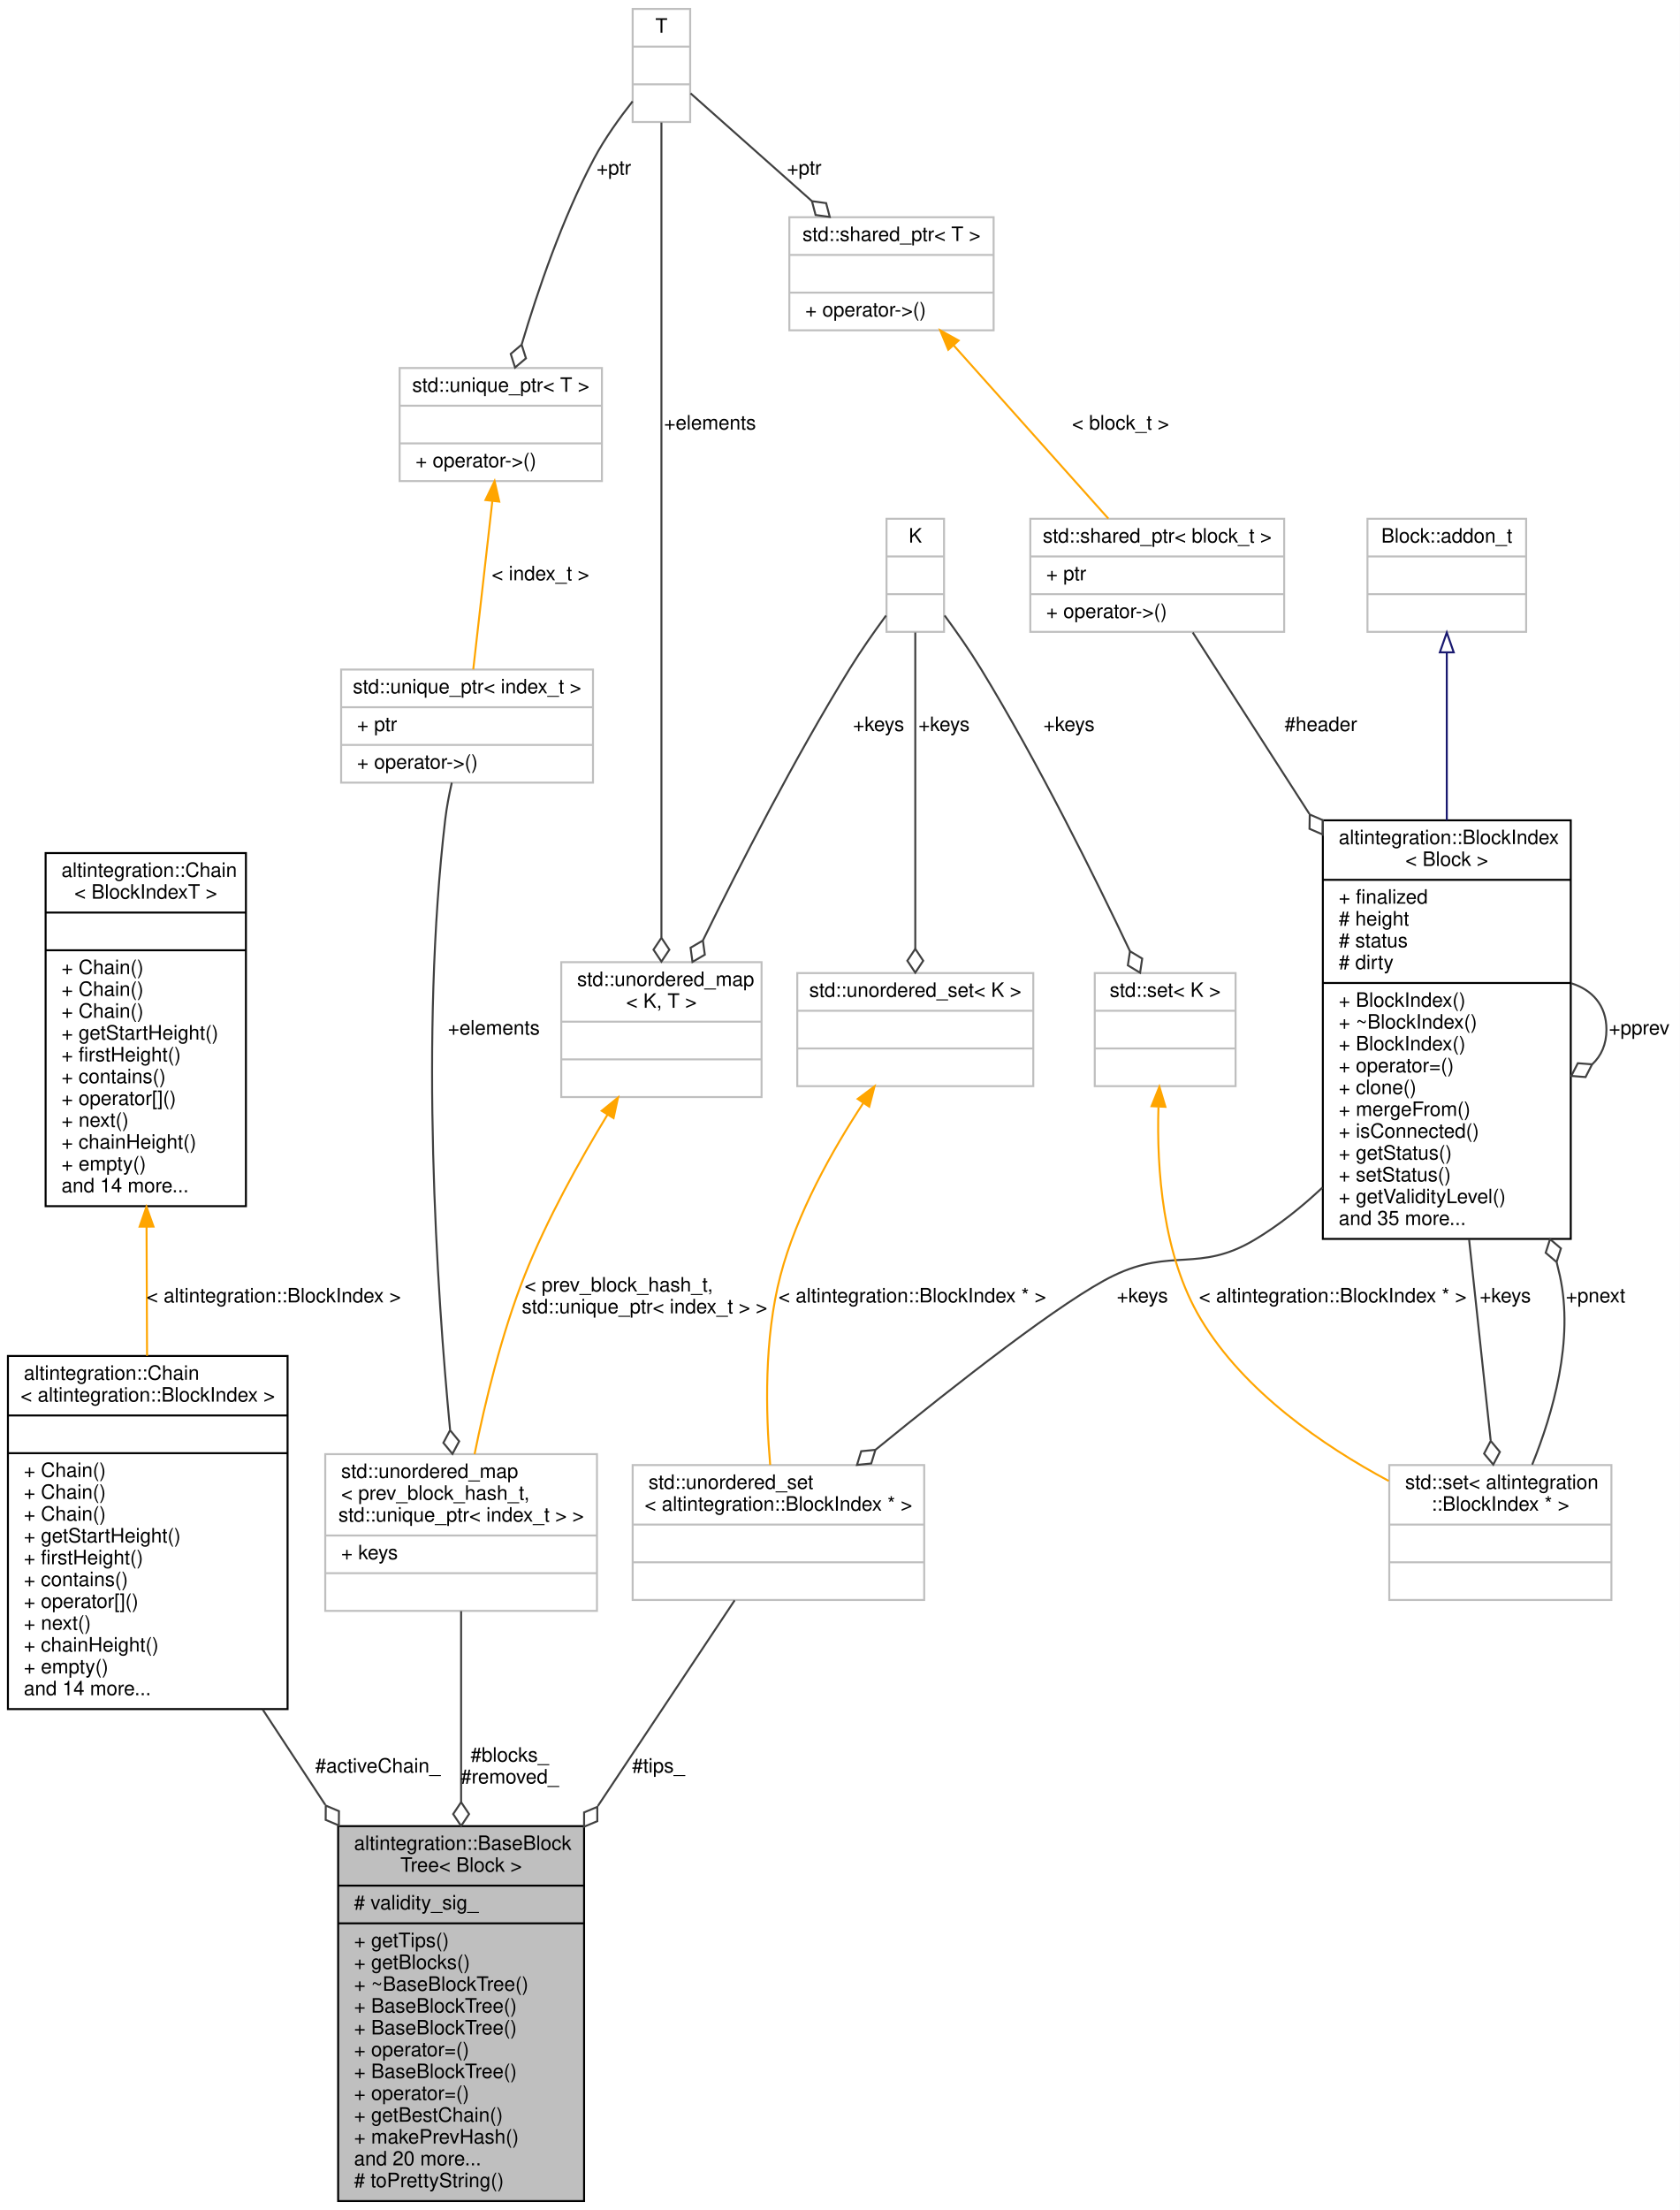
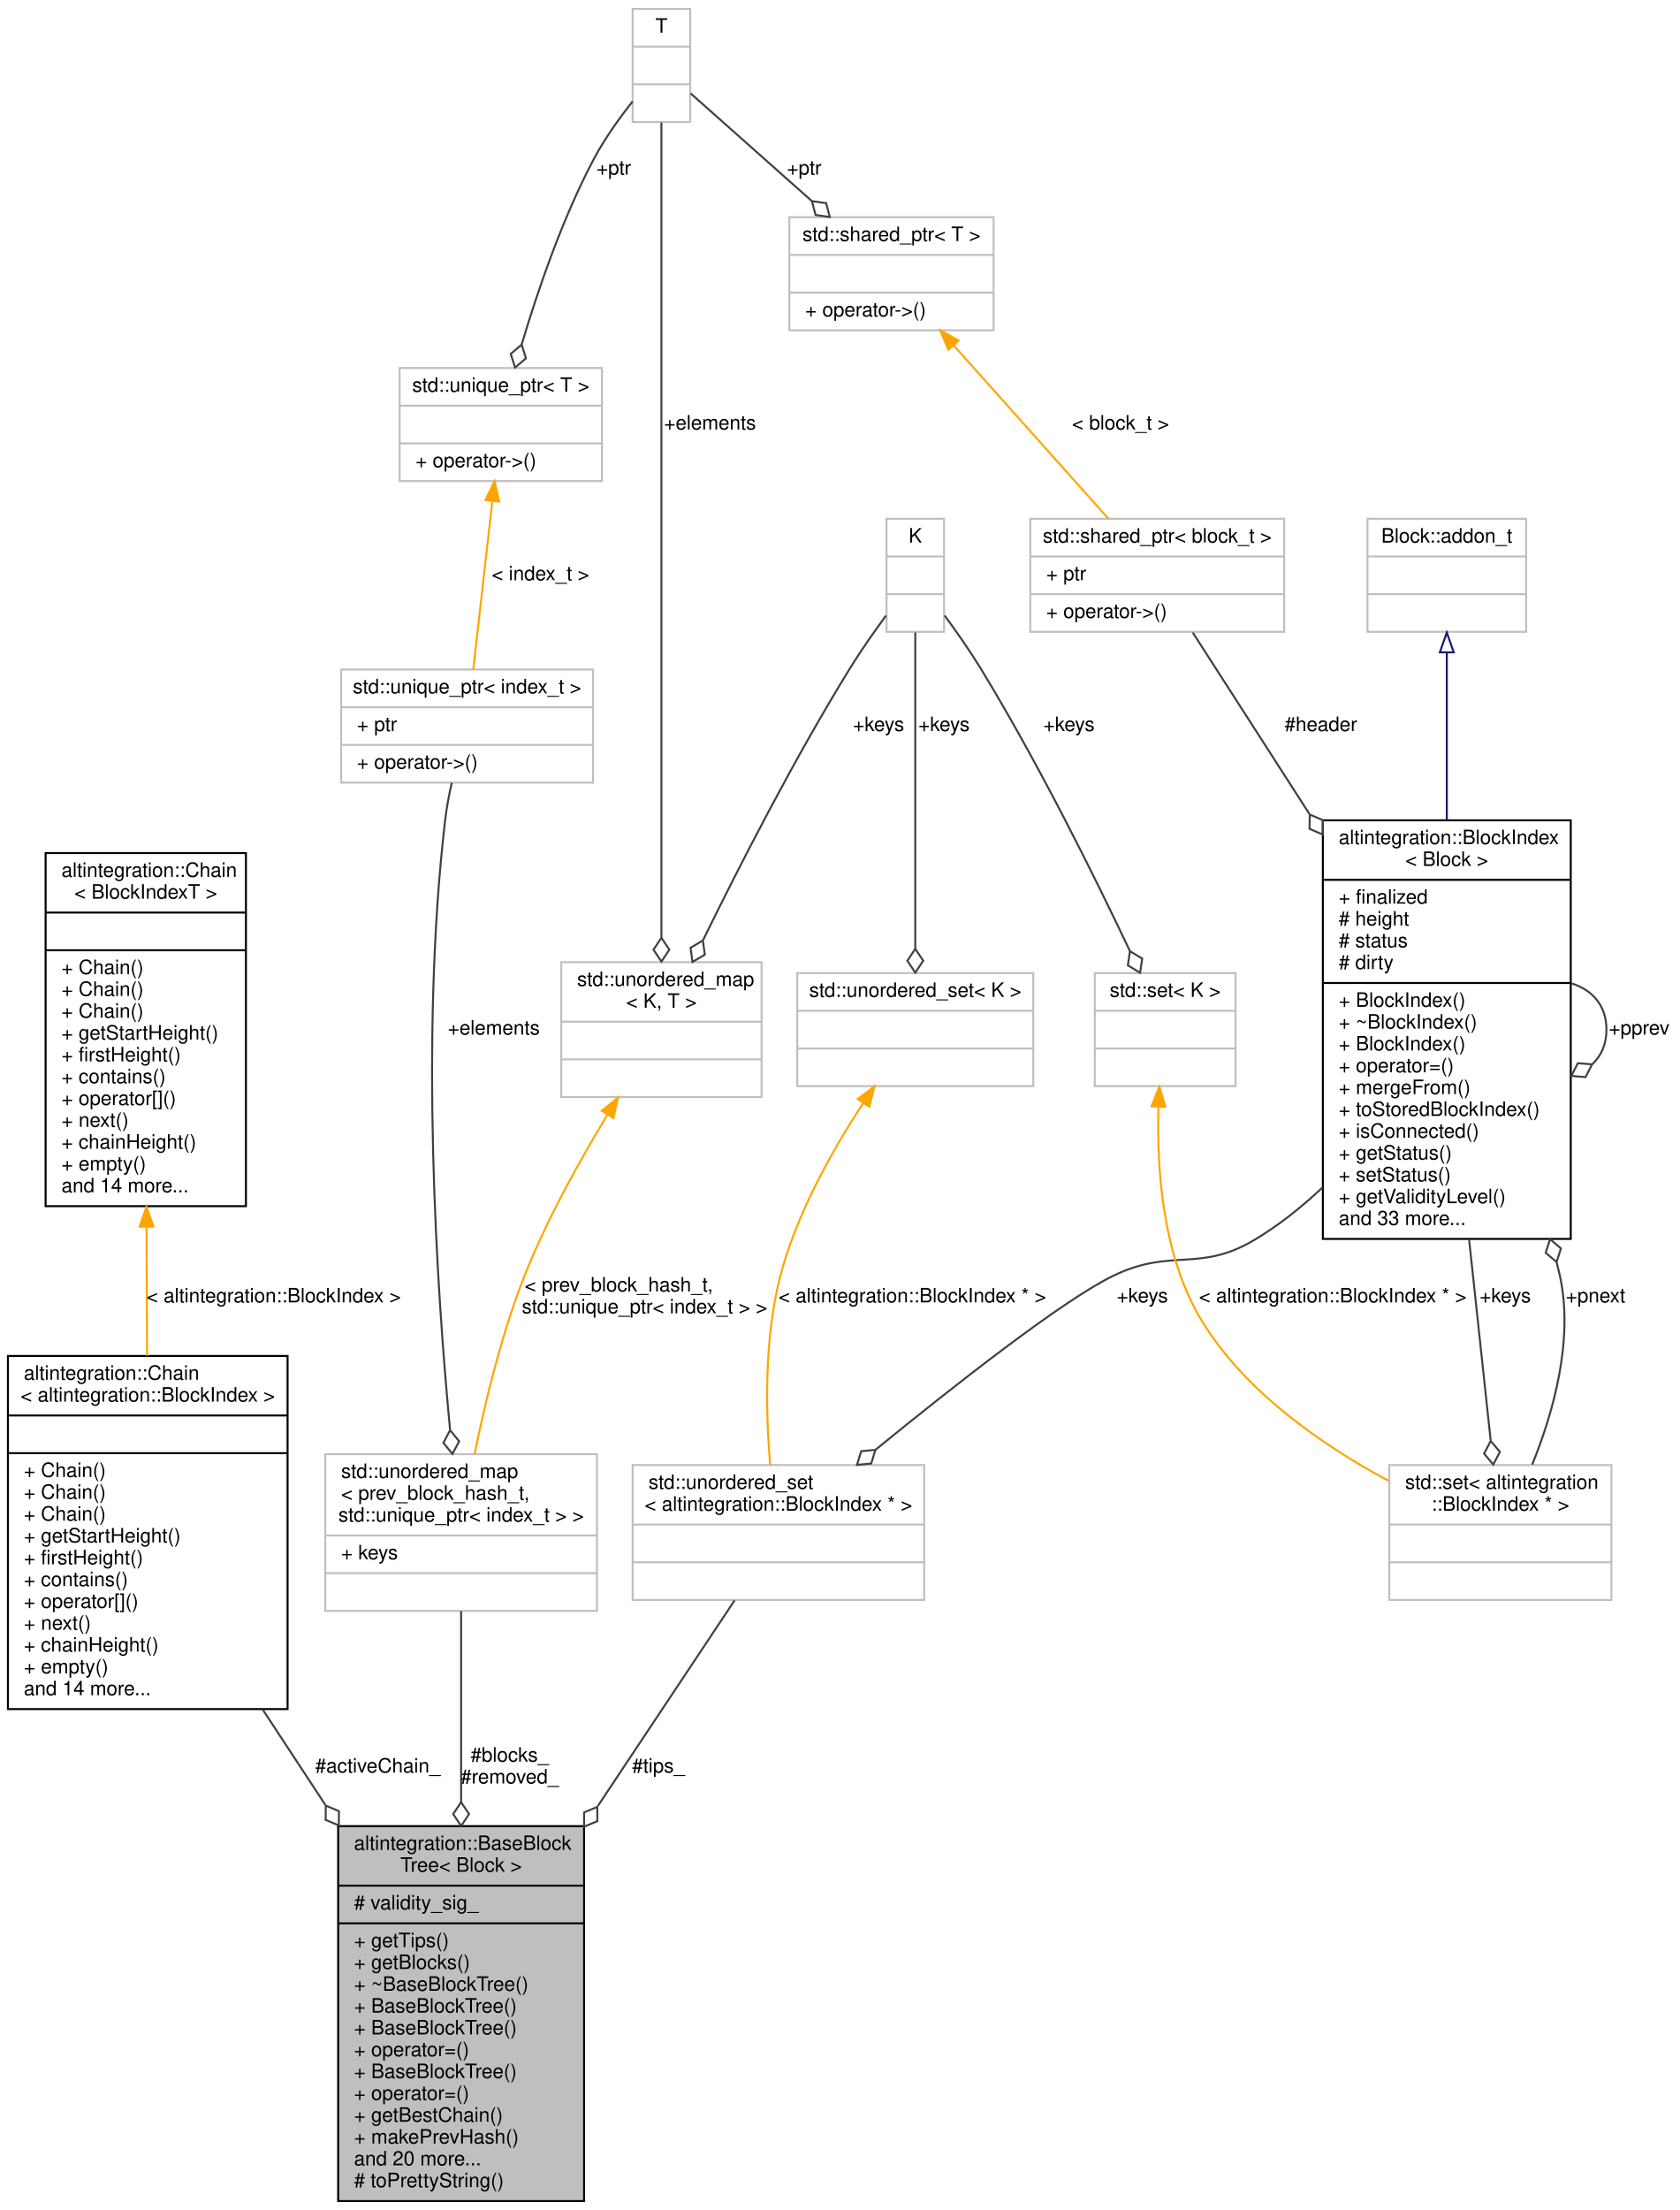
<svg xmlns="http://www.w3.org/2000/svg" xmlns:xlink="http://www.w3.org/1999/xlink" width="847pt" height="1114pt" viewBox="0.00 0.00 847.00 1114.00">
  <g id="graph0" class="graph" transform="scale(1 1) rotate(0) translate(4 1110)">
    <polygon fill="white" stroke="transparent" points="-4,4 -4,-1110 843,-1110 843,4 -4,4" />
    <g id="node1" class="node">
      <g id="a_node1">
        <a xlink:title="Base block tree that stores all blocks, maintains tree tips, maintains active chain.">
          <polygon fill="#bfbfbf" stroke="black" points="166.5,-0.5 166.5,-189.5 290.5,-189.5 290.5,-0.5 166.5,-0.5" />
          <text text-anchor="start" x="174.5" y="-177.5" font-family="Helvetica,sans-Serif" font-size="10.00">altintegration::BaseBlock</text>
          <text text-anchor="middle" x="228.5" y="-166.5" font-family="Helvetica,sans-Serif" font-size="10.00">Tree&lt; Block &gt;</text>
          <polyline fill="none" stroke="black" points="166.5,-159.5 290.5,-159.5 " />
          <text text-anchor="start" x="174.5" y="-147.5" font-family="Helvetica,sans-Serif" font-size="10.00"># validity_sig_</text>
          <polyline fill="none" stroke="black" points="166.5,-140.5 290.5,-140.5 " />
          <text text-anchor="start" x="174.5" y="-128.5" font-family="Helvetica,sans-Serif" font-size="10.00">+ getTips()</text>
          <text text-anchor="start" x="174.5" y="-117.5" font-family="Helvetica,sans-Serif" font-size="10.00">+ getBlocks()</text>
          <text text-anchor="start" x="174.5" y="-106.5" font-family="Helvetica,sans-Serif" font-size="10.00">+ ~BaseBlockTree()</text>
          <text text-anchor="start" x="174.5" y="-95.5" font-family="Helvetica,sans-Serif" font-size="10.00">+ BaseBlockTree()</text>
          <text text-anchor="start" x="174.5" y="-84.5" font-family="Helvetica,sans-Serif" font-size="10.00">+ BaseBlockTree()</text>
          <text text-anchor="start" x="174.5" y="-73.5" font-family="Helvetica,sans-Serif" font-size="10.00">+ operator=()</text>
          <text text-anchor="start" x="174.5" y="-62.5" font-family="Helvetica,sans-Serif" font-size="10.00">+ BaseBlockTree()</text>
          <text text-anchor="start" x="174.5" y="-51.5" font-family="Helvetica,sans-Serif" font-size="10.00">+ operator=()</text>
          <text text-anchor="start" x="174.5" y="-40.5" font-family="Helvetica,sans-Serif" font-size="10.00">+ getBestChain()</text>
          <text text-anchor="start" x="174.5" y="-29.5" font-family="Helvetica,sans-Serif" font-size="10.00">+ makePrevHash()</text>
          <text text-anchor="start" x="174.5" y="-18.5" font-family="Helvetica,sans-Serif" font-size="10.00">and 20 more...</text>
          <text text-anchor="start" x="174.5" y="-7.5" font-family="Helvetica,sans-Serif" font-size="10.00"># toPrettyString()</text>
        </a>
      </g>
    </g>
    <g id="node2" class="node">
      <g id="a_node2">
        <a xlink:href="structaltintegration_1_1Chain.html" target="_top" xlink:title=" ">
          <polygon fill="white" stroke="black" points="0,-248.5 0,-426.5 141,-426.5 141,-248.5 0,-248.5" />
          <text text-anchor="start" x="8" y="-414.5" font-family="Helvetica,sans-Serif" font-size="10.00">altintegration::Chain</text>
          <text text-anchor="middle" x="70.5" y="-403.5" font-family="Helvetica,sans-Serif" font-size="10.00">&lt; altintegration::BlockIndex &gt;</text>
          <polyline fill="none" stroke="black" points="0,-396.5 141,-396.5 " />
          <text text-anchor="middle" x="70.5" y="-384.5" font-family="Helvetica,sans-Serif" font-size="10.00"> </text>
          <polyline fill="none" stroke="black" points="0,-377.5 141,-377.5 " />
          <text text-anchor="start" x="8" y="-365.5" font-family="Helvetica,sans-Serif" font-size="10.00">+ Chain()</text>
          <text text-anchor="start" x="8" y="-354.5" font-family="Helvetica,sans-Serif" font-size="10.00">+ Chain()</text>
          <text text-anchor="start" x="8" y="-343.5" font-family="Helvetica,sans-Serif" font-size="10.00">+ Chain()</text>
          <text text-anchor="start" x="8" y="-332.5" font-family="Helvetica,sans-Serif" font-size="10.00">+ getStartHeight()</text>
          <text text-anchor="start" x="8" y="-321.5" font-family="Helvetica,sans-Serif" font-size="10.00">+ firstHeight()</text>
          <text text-anchor="start" x="8" y="-310.5" font-family="Helvetica,sans-Serif" font-size="10.00">+ contains()</text>
          <text text-anchor="start" x="8" y="-299.5" font-family="Helvetica,sans-Serif" font-size="10.00">+ operator[]()</text>
          <text text-anchor="start" x="8" y="-288.5" font-family="Helvetica,sans-Serif" font-size="10.00">+ next()</text>
          <text text-anchor="start" x="8" y="-277.5" font-family="Helvetica,sans-Serif" font-size="10.00">+ chainHeight()</text>
          <text text-anchor="start" x="8" y="-266.5" font-family="Helvetica,sans-Serif" font-size="10.00">+ empty()</text>
          <text text-anchor="start" x="8" y="-255.5" font-family="Helvetica,sans-Serif" font-size="10.00">and 14 more...</text>
        </a>
      </g>
    </g>
    <g id="edge1" class="edge">
      <path fill="none" stroke="#404040" d="M128.44,-248.31C138.7,-232.7 149.47,-216.3 159.98,-200.29" />
      <polygon fill="none" stroke="#404040" points="160.26,-199.87 160.21,-192.66 166.85,-189.84 166.9,-197.05 160.26,-199.87" />
      <text text-anchor="middle" x="186.5" y="-216.5" font-family="Helvetica,sans-Serif" font-size="10.00"> #activeChain_</text>
    </g>
    <g id="node3" class="node">
      <g id="a_node3">
        <a xlink:href="structaltintegration_1_1Chain.html" target="_top" xlink:title="Fully in-memory chain representation.">
          <polygon fill="white" stroke="black" points="19,-502 19,-680 120,-680 120,-502 19,-502" />
          <text text-anchor="start" x="27" y="-668" font-family="Helvetica,sans-Serif" font-size="10.00">altintegration::Chain</text>
          <text text-anchor="middle" x="69.5" y="-657" font-family="Helvetica,sans-Serif" font-size="10.00">&lt; BlockIndexT &gt;</text>
          <polyline fill="none" stroke="black" points="19,-650 120,-650 " />
          <text text-anchor="middle" x="69.5" y="-638" font-family="Helvetica,sans-Serif" font-size="10.00"> </text>
          <polyline fill="none" stroke="black" points="19,-631 120,-631 " />
          <text text-anchor="start" x="27" y="-619" font-family="Helvetica,sans-Serif" font-size="10.00">+ Chain()</text>
          <text text-anchor="start" x="27" y="-608" font-family="Helvetica,sans-Serif" font-size="10.00">+ Chain()</text>
          <text text-anchor="start" x="27" y="-597" font-family="Helvetica,sans-Serif" font-size="10.00">+ Chain()</text>
          <text text-anchor="start" x="27" y="-586" font-family="Helvetica,sans-Serif" font-size="10.00">+ getStartHeight()</text>
          <text text-anchor="start" x="27" y="-575" font-family="Helvetica,sans-Serif" font-size="10.00">+ firstHeight()</text>
          <text text-anchor="start" x="27" y="-564" font-family="Helvetica,sans-Serif" font-size="10.00">+ contains()</text>
          <text text-anchor="start" x="27" y="-553" font-family="Helvetica,sans-Serif" font-size="10.00">+ operator[]()</text>
          <text text-anchor="start" x="27" y="-542" font-family="Helvetica,sans-Serif" font-size="10.00">+ next()</text>
          <text text-anchor="start" x="27" y="-531" font-family="Helvetica,sans-Serif" font-size="10.00">+ chainHeight()</text>
          <text text-anchor="start" x="27" y="-520" font-family="Helvetica,sans-Serif" font-size="10.00">+ empty()</text>
          <text text-anchor="start" x="27" y="-509" font-family="Helvetica,sans-Serif" font-size="10.00">and 14 more...</text>
        </a>
      </g>
    </g>
    <g id="edge2" class="edge">
      <path fill="none" stroke="orange" d="M69.89,-491.59C69.98,-470.16 70.07,-447.61 70.15,-426.6" />
      <polygon fill="orange" stroke="orange" points="66.39,-491.67 69.85,-501.68 73.39,-491.7 66.39,-491.67" />
      <text text-anchor="middle" x="134" y="-453.5" font-family="Helvetica,sans-Serif" font-size="10.00"> &lt; altintegration::BlockIndex &gt;</text>
    </g>
    <g id="node4" class="node">
      <g id="a_node4">
        <a xlink:title=" ">
          <polygon fill="white" stroke="#bfbfbf" points="160,-298 160,-377 297,-377 297,-298 160,-298" />
          <text text-anchor="start" x="168" y="-365" font-family="Helvetica,sans-Serif" font-size="10.00">std::unordered_map</text>
          <text text-anchor="start" x="168" y="-354" font-family="Helvetica,sans-Serif" font-size="10.00">&lt; prev_block_hash_t,</text>
          <text text-anchor="middle" x="228.5" y="-343" font-family="Helvetica,sans-Serif" font-size="10.00"> std::unique_ptr&lt; index_t &gt; &gt;</text>
          <polyline fill="none" stroke="#bfbfbf" points="160,-336 297,-336 " />
          <text text-anchor="start" x="168" y="-324" font-family="Helvetica,sans-Serif" font-size="10.00">+ keys</text>
          <polyline fill="none" stroke="#bfbfbf" points="160,-317 297,-317 " />
          <text text-anchor="middle" x="228.5" y="-305" font-family="Helvetica,sans-Serif" font-size="10.00"> </text>
        </a>
      </g>
    </g>
    <g id="edge3" class="edge">
      <path fill="none" stroke="#404040" d="M228.5,-297.86C228.5,-271.73 228.5,-235.86 228.5,-201.61" />
      <polygon fill="none" stroke="#404040" points="228.5,-201.58 224.5,-195.58 228.5,-189.58 232.5,-195.58 228.5,-201.58" />
      <text text-anchor="middle" x="253" y="-222" font-family="Helvetica,sans-Serif" font-size="10.00"> #blocks_</text>
      <text text-anchor="middle" x="253" y="-211" font-family="Helvetica,sans-Serif" font-size="10.00">#removed_</text>
    </g>
    <g id="node5" class="node">
      <g id="a_node5">
        <a xlink:title=" ">
          <polygon fill="white" stroke="#bfbfbf" points="168,-715.5 168,-772.5 295,-772.5 295,-715.5 168,-715.5" />
          <text text-anchor="middle" x="231.5" y="-760.5" font-family="Helvetica,sans-Serif" font-size="10.00">std::unique_ptr&lt; index_t &gt;</text>
          <polyline fill="none" stroke="#bfbfbf" points="168,-753.5 295,-753.5 " />
          <text text-anchor="start" x="176" y="-741.5" font-family="Helvetica,sans-Serif" font-size="10.00">+ ptr</text>
          <polyline fill="none" stroke="#bfbfbf" points="168,-734.5 295,-734.5 " />
          <text text-anchor="start" x="176" y="-722.5" font-family="Helvetica,sans-Serif" font-size="10.00">+ operator-&gt;()</text>
        </a>
      </g>
    </g>
    <g id="edge4" class="edge">
      <path fill="none" stroke="#404040" d="M223.8,-715.46C222.43,-709.42 221.21,-703.03 220.5,-697 207.65,-588.01 216.29,-459.14 222.92,-389.44" />
      <polygon fill="none" stroke="#404040" points="222.95,-389.07 219.56,-382.71 224.13,-377.13 227.52,-383.49 222.95,-389.07" />
      <text text-anchor="middle" x="245" y="-588.5" font-family="Helvetica,sans-Serif" font-size="10.00"> +elements</text>
    </g>
    <g id="node6" class="node">
      <g id="a_node6">
        <a xlink:title=" ">
          <polygon fill="white" stroke="#bfbfbf" points="197.5,-867.5 197.5,-924.5 299.5,-924.5 299.5,-867.5 197.5,-867.5" />
          <text text-anchor="middle" x="248.5" y="-912.5" font-family="Helvetica,sans-Serif" font-size="10.00">std::unique_ptr&lt; T &gt;</text>
          <polyline fill="none" stroke="#bfbfbf" points="197.5,-905.5 299.5,-905.5 " />
          <text text-anchor="middle" x="248.5" y="-893.5" font-family="Helvetica,sans-Serif" font-size="10.00"> </text>
          <polyline fill="none" stroke="#bfbfbf" points="197.5,-886.5 299.5,-886.5 " />
          <text text-anchor="start" x="205.5" y="-874.5" font-family="Helvetica,sans-Serif" font-size="10.00">+ operator-&gt;()</text>
        </a>
      </g>
    </g>
    <g id="edge5" class="edge">
      <path fill="none" stroke="orange" d="M244.25,-857.47C241.26,-831.11 237.33,-796.43 234.63,-772.59" />
      <polygon fill="orange" stroke="orange" points="240.78,-857.95 245.38,-867.49 247.73,-857.16 240.78,-857.95" />
      <text text-anchor="middle" x="268.5" y="-817.5" font-family="Helvetica,sans-Serif" font-size="10.00"> &lt; index_t &gt;</text>
    </g>
    <g id="node7" class="node">
      <g id="a_node7">
        <a xlink:title=" ">
          <polygon fill="white" stroke="#bfbfbf" points="315,-1048.5 315,-1105.5 344,-1105.5 344,-1048.5 315,-1048.5" />
          <text text-anchor="middle" x="329.5" y="-1093.5" font-family="Helvetica,sans-Serif" font-size="10.00">T</text>
          <polyline fill="none" stroke="#bfbfbf" points="315,-1086.5 344,-1086.5 " />
          <text text-anchor="middle" x="329.5" y="-1074.5" font-family="Helvetica,sans-Serif" font-size="10.00"> </text>
          <polyline fill="none" stroke="#bfbfbf" points="315,-1067.5 344,-1067.5 " />
          <text text-anchor="middle" x="329.5" y="-1055.5" font-family="Helvetica,sans-Serif" font-size="10.00"> </text>
        </a>
      </g>
    </g>
    <g id="edge6" class="edge">
      <path fill="none" stroke="#404040" d="M314.96,-1058.9C308.39,-1050.57 300.9,-1040.17 295.5,-1030 279.62,-1000.08 267.18,-963.67 259.09,-936.51" />
      <polygon fill="none" stroke="#404040" points="259.02,-936.27 253.52,-931.62 255.69,-924.74 261.2,-929.39 259.02,-936.27" />
      <text text-anchor="middle" x="305.5" y="-1022" font-family="Helvetica,sans-Serif" font-size="10.00"> +ptr</text>
    </g>
    <g id="node8" class="node">
      <g id="a_node8">
        <a xlink:title=" ">
          <polygon fill="white" stroke="#bfbfbf" points="279,-557 279,-625 380,-625 380,-557 279,-557" />
          <text text-anchor="start" x="287" y="-613" font-family="Helvetica,sans-Serif" font-size="10.00">std::unordered_map</text>
          <text text-anchor="middle" x="329.5" y="-602" font-family="Helvetica,sans-Serif" font-size="10.00">&lt; K, T &gt;</text>
          <polyline fill="none" stroke="#bfbfbf" points="279,-595 380,-595 " />
          <text text-anchor="middle" x="329.5" y="-583" font-family="Helvetica,sans-Serif" font-size="10.00"> </text>
          <polyline fill="none" stroke="#bfbfbf" points="279,-576 380,-576 " />
          <text text-anchor="middle" x="329.5" y="-564" font-family="Helvetica,sans-Serif" font-size="10.00"> </text>
        </a>
      </g>
    </g>
    <g id="edge9" class="edge">
      <path fill="none" stroke="#404040" d="M329.5,-1048.24C329.5,-968.19 329.5,-736.33 329.5,-637.5" />
      <polygon fill="none" stroke="#404040" points="329.5,-637.29 325.5,-631.29 329.5,-625.29 333.5,-631.29 329.5,-637.29" />
      <text text-anchor="middle" x="354" y="-893.5" font-family="Helvetica,sans-Serif" font-size="10.00"> +elements</text>
    </g>
    <g id="node14" class="node">
      <g id="a_node14">
        <a xlink:title=" ">
          <polygon fill="white" stroke="#bfbfbf" points="394,-943.5 394,-1000.5 497,-1000.5 497,-943.5 394,-943.5" />
          <text text-anchor="middle" x="445.5" y="-988.5" font-family="Helvetica,sans-Serif" font-size="10.00">std::shared_ptr&lt; T &gt;</text>
          <polyline fill="none" stroke="#bfbfbf" points="394,-981.5 497,-981.5 " />
          <text text-anchor="middle" x="445.5" y="-969.5" font-family="Helvetica,sans-Serif" font-size="10.00"> </text>
          <polyline fill="none" stroke="#bfbfbf" points="394,-962.5 497,-962.5 " />
          <text text-anchor="start" x="402" y="-950.5" font-family="Helvetica,sans-Serif" font-size="10.00">+ operator-&gt;()</text>
        </a>
      </g>
    </g>
    <g id="edge15" class="edge">
      <path fill="none" stroke="#404040" d="M344.19,-1062.95C359.49,-1049.37 384.12,-1027.51 405.26,-1008.73" />
      <polygon fill="none" stroke="#404040" points="405.4,-1008.6 407.23,-1001.63 414.38,-1000.64 412.55,-1007.61 405.4,-1008.6" />
      <text text-anchor="middle" x="401.5" y="-1022" font-family="Helvetica,sans-Serif" font-size="10.00"> +ptr</text>
    </g>
    <g id="edge7" class="edge">
      <path fill="none" stroke="orange" d="M302.36,-548.21C288.27,-525.03 271.71,-495.25 260.5,-467 248.89,-437.72 240.54,-402.98 235.29,-377.01" />
      <polygon fill="orange" stroke="orange" points="299.4,-550.07 307.62,-556.75 305.36,-546.4 299.4,-550.07" />
      <text text-anchor="start" x="260.5" y="-459" font-family="Helvetica,sans-Serif" font-size="10.00"> &lt; prev_block_hash_t,</text>
      <text text-anchor="middle" x="321" y="-448" font-family="Helvetica,sans-Serif" font-size="10.00"> std::unique_ptr&lt; index_t &gt; &gt;</text>
    </g>
    <g id="node9" class="node">
      <g id="a_node9">
        <a xlink:title=" ">
          <polygon fill="white" stroke="#bfbfbf" points="443,-791.5 443,-848.5 472,-848.5 472,-791.5 443,-791.5" />
          <text text-anchor="middle" x="457.5" y="-836.5" font-family="Helvetica,sans-Serif" font-size="10.00">K</text>
          <polyline fill="none" stroke="#bfbfbf" points="443,-829.5 472,-829.5 " />
          <text text-anchor="middle" x="457.5" y="-817.5" font-family="Helvetica,sans-Serif" font-size="10.00"> </text>
          <polyline fill="none" stroke="#bfbfbf" points="443,-810.5 472,-810.5 " />
          <text text-anchor="middle" x="457.5" y="-798.5" font-family="Helvetica,sans-Serif" font-size="10.00"> </text>
        </a>
      </g>
    </g>
    <g id="edge8" class="edge">
      <path fill="none" stroke="#404040" d="M442.75,-799.71C436.82,-791.63 430.07,-782.03 424.5,-773 396.55,-727.7 368.74,-673.35 350.5,-636.11" />
      <polygon fill="none" stroke="#404040" points="350.41,-635.92 344.19,-632.27 345.16,-625.13 351.38,-628.77 350.41,-635.92" />
      <text text-anchor="middle" x="439" y="-741.5" font-family="Helvetica,sans-Serif" font-size="10.00"> +keys</text>
    </g>
    <g id="node16" class="node">
      <g id="a_node16">
        <a xlink:title=" ">
          <polygon fill="white" stroke="#bfbfbf" points="548,-562.5 548,-619.5 619,-619.5 619,-562.5 548,-562.5" />
          <text text-anchor="middle" x="583.5" y="-607.5" font-family="Helvetica,sans-Serif" font-size="10.00">std::set&lt; K &gt;</text>
          <polyline fill="none" stroke="#bfbfbf" points="548,-600.5 619,-600.5 " />
          <text text-anchor="middle" x="583.5" y="-588.5" font-family="Helvetica,sans-Serif" font-size="10.00"> </text>
          <polyline fill="none" stroke="#bfbfbf" points="548,-581.5 619,-581.5 " />
          <text text-anchor="middle" x="583.5" y="-569.5" font-family="Helvetica,sans-Serif" font-size="10.00"> </text>
        </a>
      </g>
    </g>
    <g id="edge20" class="edge">
      <path fill="none" stroke="#404040" d="M472.29,-799.74C478.23,-791.66 484.97,-782.06 490.5,-773 519.55,-725.46 548.09,-667.81 565.74,-630.55" />
      <polygon fill="none" stroke="#404040" points="565.75,-630.53 564.68,-623.4 570.85,-619.67 571.92,-626.8 565.75,-630.53" />
      <text text-anchor="middle" x="535" y="-741.5" font-family="Helvetica,sans-Serif" font-size="10.00"> +keys</text>
    </g>
    <g id="node17" class="node">
      <g id="a_node17">
        <a xlink:title=" ">
          <polygon fill="white" stroke="#bfbfbf" points="398,-562.5 398,-619.5 517,-619.5 517,-562.5 398,-562.5" />
          <text text-anchor="middle" x="457.5" y="-607.5" font-family="Helvetica,sans-Serif" font-size="10.00">std::unordered_set&lt; K &gt;</text>
          <polyline fill="none" stroke="#bfbfbf" points="398,-600.5 517,-600.5 " />
          <text text-anchor="middle" x="457.5" y="-588.5" font-family="Helvetica,sans-Serif" font-size="10.00"> </text>
          <polyline fill="none" stroke="#bfbfbf" points="398,-581.5 517,-581.5 " />
          <text text-anchor="middle" x="457.5" y="-569.5" font-family="Helvetica,sans-Serif" font-size="10.00"> </text>
        </a>
      </g>
    </g>
    <g id="edge22" class="edge">
      <path fill="none" stroke="#404040" d="M457.5,-791.17C457.5,-751.23 457.5,-677.48 457.5,-631.8" />
      <polygon fill="none" stroke="#404040" points="457.5,-631.71 453.5,-625.71 457.5,-619.71 461.5,-625.71 457.5,-631.71" />
      <text text-anchor="middle" x="472" y="-741.5" font-family="Helvetica,sans-Serif" font-size="10.00"> +keys</text>
    </g>
    <g id="node10" class="node">
      <g id="a_node10">
        <a xlink:title=" ">
          <polygon fill="white" stroke="#bfbfbf" points="315,-303.5 315,-371.5 462,-371.5 462,-303.5 315,-303.5" />
          <text text-anchor="start" x="323" y="-359.5" font-family="Helvetica,sans-Serif" font-size="10.00">std::unordered_set</text>
          <text text-anchor="middle" x="388.5" y="-348.5" font-family="Helvetica,sans-Serif" font-size="10.00">&lt; altintegration::BlockIndex * &gt;</text>
          <polyline fill="none" stroke="#bfbfbf" points="315,-341.5 462,-341.5 " />
          <text text-anchor="middle" x="388.5" y="-329.5" font-family="Helvetica,sans-Serif" font-size="10.00"> </text>
          <polyline fill="none" stroke="#bfbfbf" points="315,-322.5 462,-322.5 " />
          <text text-anchor="middle" x="388.5" y="-310.5" font-family="Helvetica,sans-Serif" font-size="10.00"> </text>
        </a>
      </g>
    </g>
    <g id="edge10" class="edge">
      <path fill="none" stroke="#404040" d="M366.42,-303.31C348.52,-276.4 322.27,-236.94 297.46,-199.66" />
      <polygon fill="none" stroke="#404040" points="297.16,-199.2 290.51,-196.42 290.51,-189.21 297.17,-191.99 297.16,-199.2" />
      <text text-anchor="middle" x="328" y="-216.5" font-family="Helvetica,sans-Serif" font-size="10.00"> #tips_</text>
    </g>
    <g id="node11" class="node">
      <g id="a_node11">
        <a xlink:href="structaltintegration_1_1BlockIndex.html" target="_top" xlink:title="A node in a block tree.">
          <polygon fill="white" stroke="black" points="663,-485.5 663,-696.5 788,-696.5 788,-485.5 663,-485.5" />
          <text text-anchor="start" x="671" y="-684.5" font-family="Helvetica,sans-Serif" font-size="10.00">altintegration::BlockIndex</text>
          <text text-anchor="middle" x="725.5" y="-673.5" font-family="Helvetica,sans-Serif" font-size="10.00">&lt; Block &gt;</text>
          <polyline fill="none" stroke="black" points="663,-666.5 788,-666.5 " />
          <text text-anchor="start" x="671" y="-654.5" font-family="Helvetica,sans-Serif" font-size="10.00">+ finalized</text>
          <text text-anchor="start" x="671" y="-643.5" font-family="Helvetica,sans-Serif" font-size="10.00"># height</text>
          <text text-anchor="start" x="671" y="-632.5" font-family="Helvetica,sans-Serif" font-size="10.00"># status</text>
          <text text-anchor="start" x="671" y="-621.5" font-family="Helvetica,sans-Serif" font-size="10.00"># dirty</text>
          <polyline fill="none" stroke="black" points="663,-614.5 788,-614.5 " />
          <text text-anchor="start" x="671" y="-602.5" font-family="Helvetica,sans-Serif" font-size="10.00">+ BlockIndex()</text>
          <text text-anchor="start" x="671" y="-591.5" font-family="Helvetica,sans-Serif" font-size="10.00">+ ~BlockIndex()</text>
          <text text-anchor="start" x="671" y="-580.5" font-family="Helvetica,sans-Serif" font-size="10.00">+ BlockIndex()</text>
          <text text-anchor="start" x="671" y="-569.5" font-family="Helvetica,sans-Serif" font-size="10.00">+ operator=()</text>
-           <text text-anchor="start" x="671" y="-558.5" font-family="Helvetica,sans-Serif" font-size="10.00">+ clone()</text>
-           <text text-anchor="start" x="671" y="-547.5" font-family="Helvetica,sans-Serif" font-size="10.00">+ mergeFrom()</text>
+           <text text-anchor="start" x="671" y="-558.5" font-family="Helvetica,sans-Serif" font-size="10.00">+ mergeFrom()</text>
+           <text text-anchor="start" x="671" y="-547.5" font-family="Helvetica,sans-Serif" font-size="10.00">+ toStoredBlockIndex()</text>
          <text text-anchor="start" x="671" y="-536.5" font-family="Helvetica,sans-Serif" font-size="10.00">+ isConnected()</text>
          <text text-anchor="start" x="671" y="-525.5" font-family="Helvetica,sans-Serif" font-size="10.00">+ getStatus()</text>
          <text text-anchor="start" x="671" y="-514.5" font-family="Helvetica,sans-Serif" font-size="10.00">+ setStatus()</text>
          <text text-anchor="start" x="671" y="-503.5" font-family="Helvetica,sans-Serif" font-size="10.00">+ getValidityLevel()</text>
-           <text text-anchor="start" x="671" y="-492.5" font-family="Helvetica,sans-Serif" font-size="10.00">and 35 more...</text>
+           <text text-anchor="start" x="671" y="-492.5" font-family="Helvetica,sans-Serif" font-size="10.00">and 33 more...</text>
        </a>
      </g>
    </g>
    <g id="edge11" class="edge">
      <path fill="none" stroke="#404040" d="M662.82,-511.41C652.21,-501.45 640.66,-492.23 628.5,-485 600.52,-468.36 586.82,-481.14 557.5,-467 532.37,-454.89 477.88,-412.17 437.53,-379.28" />
      <polygon fill="none" stroke="#404040" points="437.4,-379.18 430.23,-378.48 428.12,-371.58 435.29,-372.29 437.4,-379.18" />
      <text text-anchor="middle" x="572" y="-453.5" font-family="Helvetica,sans-Serif" font-size="10.00"> +keys</text>
    </g>
    <g id="edge16" class="edge">
      <path fill="none" stroke="#404040" d="M788.28,-614.35C798.76,-611.08 806,-603.3 806,-591 806,-583.5 803.31,-577.69 798.84,-573.54" />
      <polygon fill="none" stroke="#404040" points="798.76,-573.5 791.57,-574.06 788.28,-567.65 795.47,-567.08 798.76,-573.5" />
      <text text-anchor="middle" x="822.5" y="-588.5" font-family="Helvetica,sans-Serif" font-size="10.00"> +pprev</text>
    </g>
    <g id="node15" class="node">
      <g id="a_node15">
        <a xlink:title=" ">
          <polygon fill="white" stroke="#bfbfbf" points="696.5,-303.5 696.5,-371.5 808.5,-371.5 808.5,-303.5 696.5,-303.5" />
          <text text-anchor="start" x="704.5" y="-359.5" font-family="Helvetica,sans-Serif" font-size="10.00">std::set&lt; altintegration</text>
          <text text-anchor="middle" x="752.5" y="-348.5" font-family="Helvetica,sans-Serif" font-size="10.00">::BlockIndex * &gt;</text>
          <polyline fill="none" stroke="#bfbfbf" points="696.5,-341.5 808.5,-341.5 " />
          <text text-anchor="middle" x="752.5" y="-329.5" font-family="Helvetica,sans-Serif" font-size="10.00"> </text>
          <polyline fill="none" stroke="#bfbfbf" points="696.5,-322.5 808.5,-322.5 " />
          <text text-anchor="middle" x="752.5" y="-310.5" font-family="Helvetica,sans-Serif" font-size="10.00"> </text>
        </a>
      </g>
    </g>
    <g id="edge18" class="edge">
      <path fill="none" stroke="#404040" d="M736.75,-485.16C740.54,-449.86 744.58,-412.3 747.61,-384.03" />
      <polygon fill="none" stroke="#404040" points="747.65,-383.67 744.31,-377.27 748.93,-371.74 752.27,-378.13 747.65,-383.67" />
      <text text-anchor="middle" x="755" y="-453.5" font-family="Helvetica,sans-Serif" font-size="10.00"> +keys</text>
    </g>
    <g id="node12" class="node">
      <g id="a_node12">
        <a xlink:title=" ">
          <polygon fill="white" stroke="#bfbfbf" points="685.5,-791.5 685.5,-848.5 765.5,-848.5 765.5,-791.5 685.5,-791.5" />
          <text text-anchor="middle" x="725.5" y="-836.5" font-family="Helvetica,sans-Serif" font-size="10.00">Block::addon_t</text>
          <polyline fill="none" stroke="#bfbfbf" points="685.5,-829.5 765.5,-829.5 " />
          <text text-anchor="middle" x="725.5" y="-817.5" font-family="Helvetica,sans-Serif" font-size="10.00"> </text>
          <polyline fill="none" stroke="#bfbfbf" points="685.5,-810.5 765.5,-810.5 " />
          <text text-anchor="middle" x="725.5" y="-798.5" font-family="Helvetica,sans-Serif" font-size="10.00"> </text>
        </a>
      </g>
    </g>
    <g id="edge12" class="edge">
      <path fill="none" stroke="midnightblue" d="M725.5,-781.05C725.5,-757.79 725.5,-726.76 725.5,-696.58" />
      <polygon fill="none" stroke="midnightblue" points="722,-781.17 725.5,-791.17 729,-781.17 722,-781.17" />
    </g>
    <g id="node13" class="node">
      <g id="a_node13">
        <a xlink:title=" ">
          <polygon fill="white" stroke="#bfbfbf" points="515.5,-791.5 515.5,-848.5 643.5,-848.5 643.5,-791.5 515.5,-791.5" />
          <text text-anchor="middle" x="579.5" y="-836.5" font-family="Helvetica,sans-Serif" font-size="10.00">std::shared_ptr&lt; block_t &gt;</text>
          <polyline fill="none" stroke="#bfbfbf" points="515.5,-829.5 643.5,-829.5 " />
          <text text-anchor="start" x="523.5" y="-817.5" font-family="Helvetica,sans-Serif" font-size="10.00">+ ptr</text>
          <polyline fill="none" stroke="#bfbfbf" points="515.5,-810.5 643.5,-810.5 " />
          <text text-anchor="start" x="523.5" y="-798.5" font-family="Helvetica,sans-Serif" font-size="10.00">+ operator-&gt;()</text>
        </a>
      </g>
    </g>
    <g id="edge13" class="edge">
      <path fill="none" stroke="#404040" d="M597.4,-791.17C612.27,-768.04 634.44,-733.58 656.17,-699.8" />
      <polygon fill="none" stroke="#404040" points="656.4,-699.44 656.28,-692.23 662.89,-689.35 663.01,-696.56 656.4,-699.44" />
      <text text-anchor="middle" x="662" y="-741.5" font-family="Helvetica,sans-Serif" font-size="10.00"> #header</text>
    </g>
    <g id="edge14" class="edge">
      <path fill="none" stroke="orange" d="M476.86,-935.9C500.65,-909.27 532.89,-873.17 554.85,-848.59" />
      <polygon fill="orange" stroke="orange" points="474.13,-933.7 470.08,-943.49 479.35,-938.36 474.13,-933.7" />
      <text text-anchor="middle" x="561" y="-893.5" font-family="Helvetica,sans-Serif" font-size="10.00"> &lt; block_t &gt;</text>
    </g>
    <g id="edge17" class="edge">
      <path fill="none" stroke="#404040" d="M768.56,-371.73C779.08,-397.64 789.65,-434.56 782.5,-467 782.02,-469.19 781.49,-471.39 780.93,-473.59" />
      <polygon fill="none" stroke="#404040" points="780.86,-473.83 783.05,-480.7 777.56,-485.37 775.36,-478.5 780.86,-473.83" />
      <text text-anchor="middle" x="800.5" y="-453.5" font-family="Helvetica,sans-Serif" font-size="10.00"> +pnext</text>
    </g>
    <g id="edge19" class="edge">
      <path fill="none" stroke="orange" d="M580.11,-551.85C579.18,-520.92 582.13,-477.31 601.5,-445 623.35,-408.54 663.04,-381.29 696.24,-363.49" />
      <polygon fill="orange" stroke="orange" points="576.63,-552.4 580.58,-562.23 583.62,-552.08 576.63,-552.4" />
      <text text-anchor="middle" x="668" y="-453.5" font-family="Helvetica,sans-Serif" font-size="10.00"> &lt; altintegration::BlockIndex * &gt;</text>
    </g>
    <g id="edge21" class="edge">
      <path fill="none" stroke="orange" d="M431.19,-553.85C415.76,-530.37 397.73,-498.39 389.5,-467 381.21,-435.38 382.08,-397.87 384.34,-371.57" />
      <polygon fill="orange" stroke="orange" points="428.47,-556.06 436.95,-562.41 434.28,-552.16 428.47,-556.06" />
      <text text-anchor="middle" x="456" y="-453.5" font-family="Helvetica,sans-Serif" font-size="10.00"> &lt; altintegration::BlockIndex * &gt;</text>
    </g>
  </g>
</svg>
